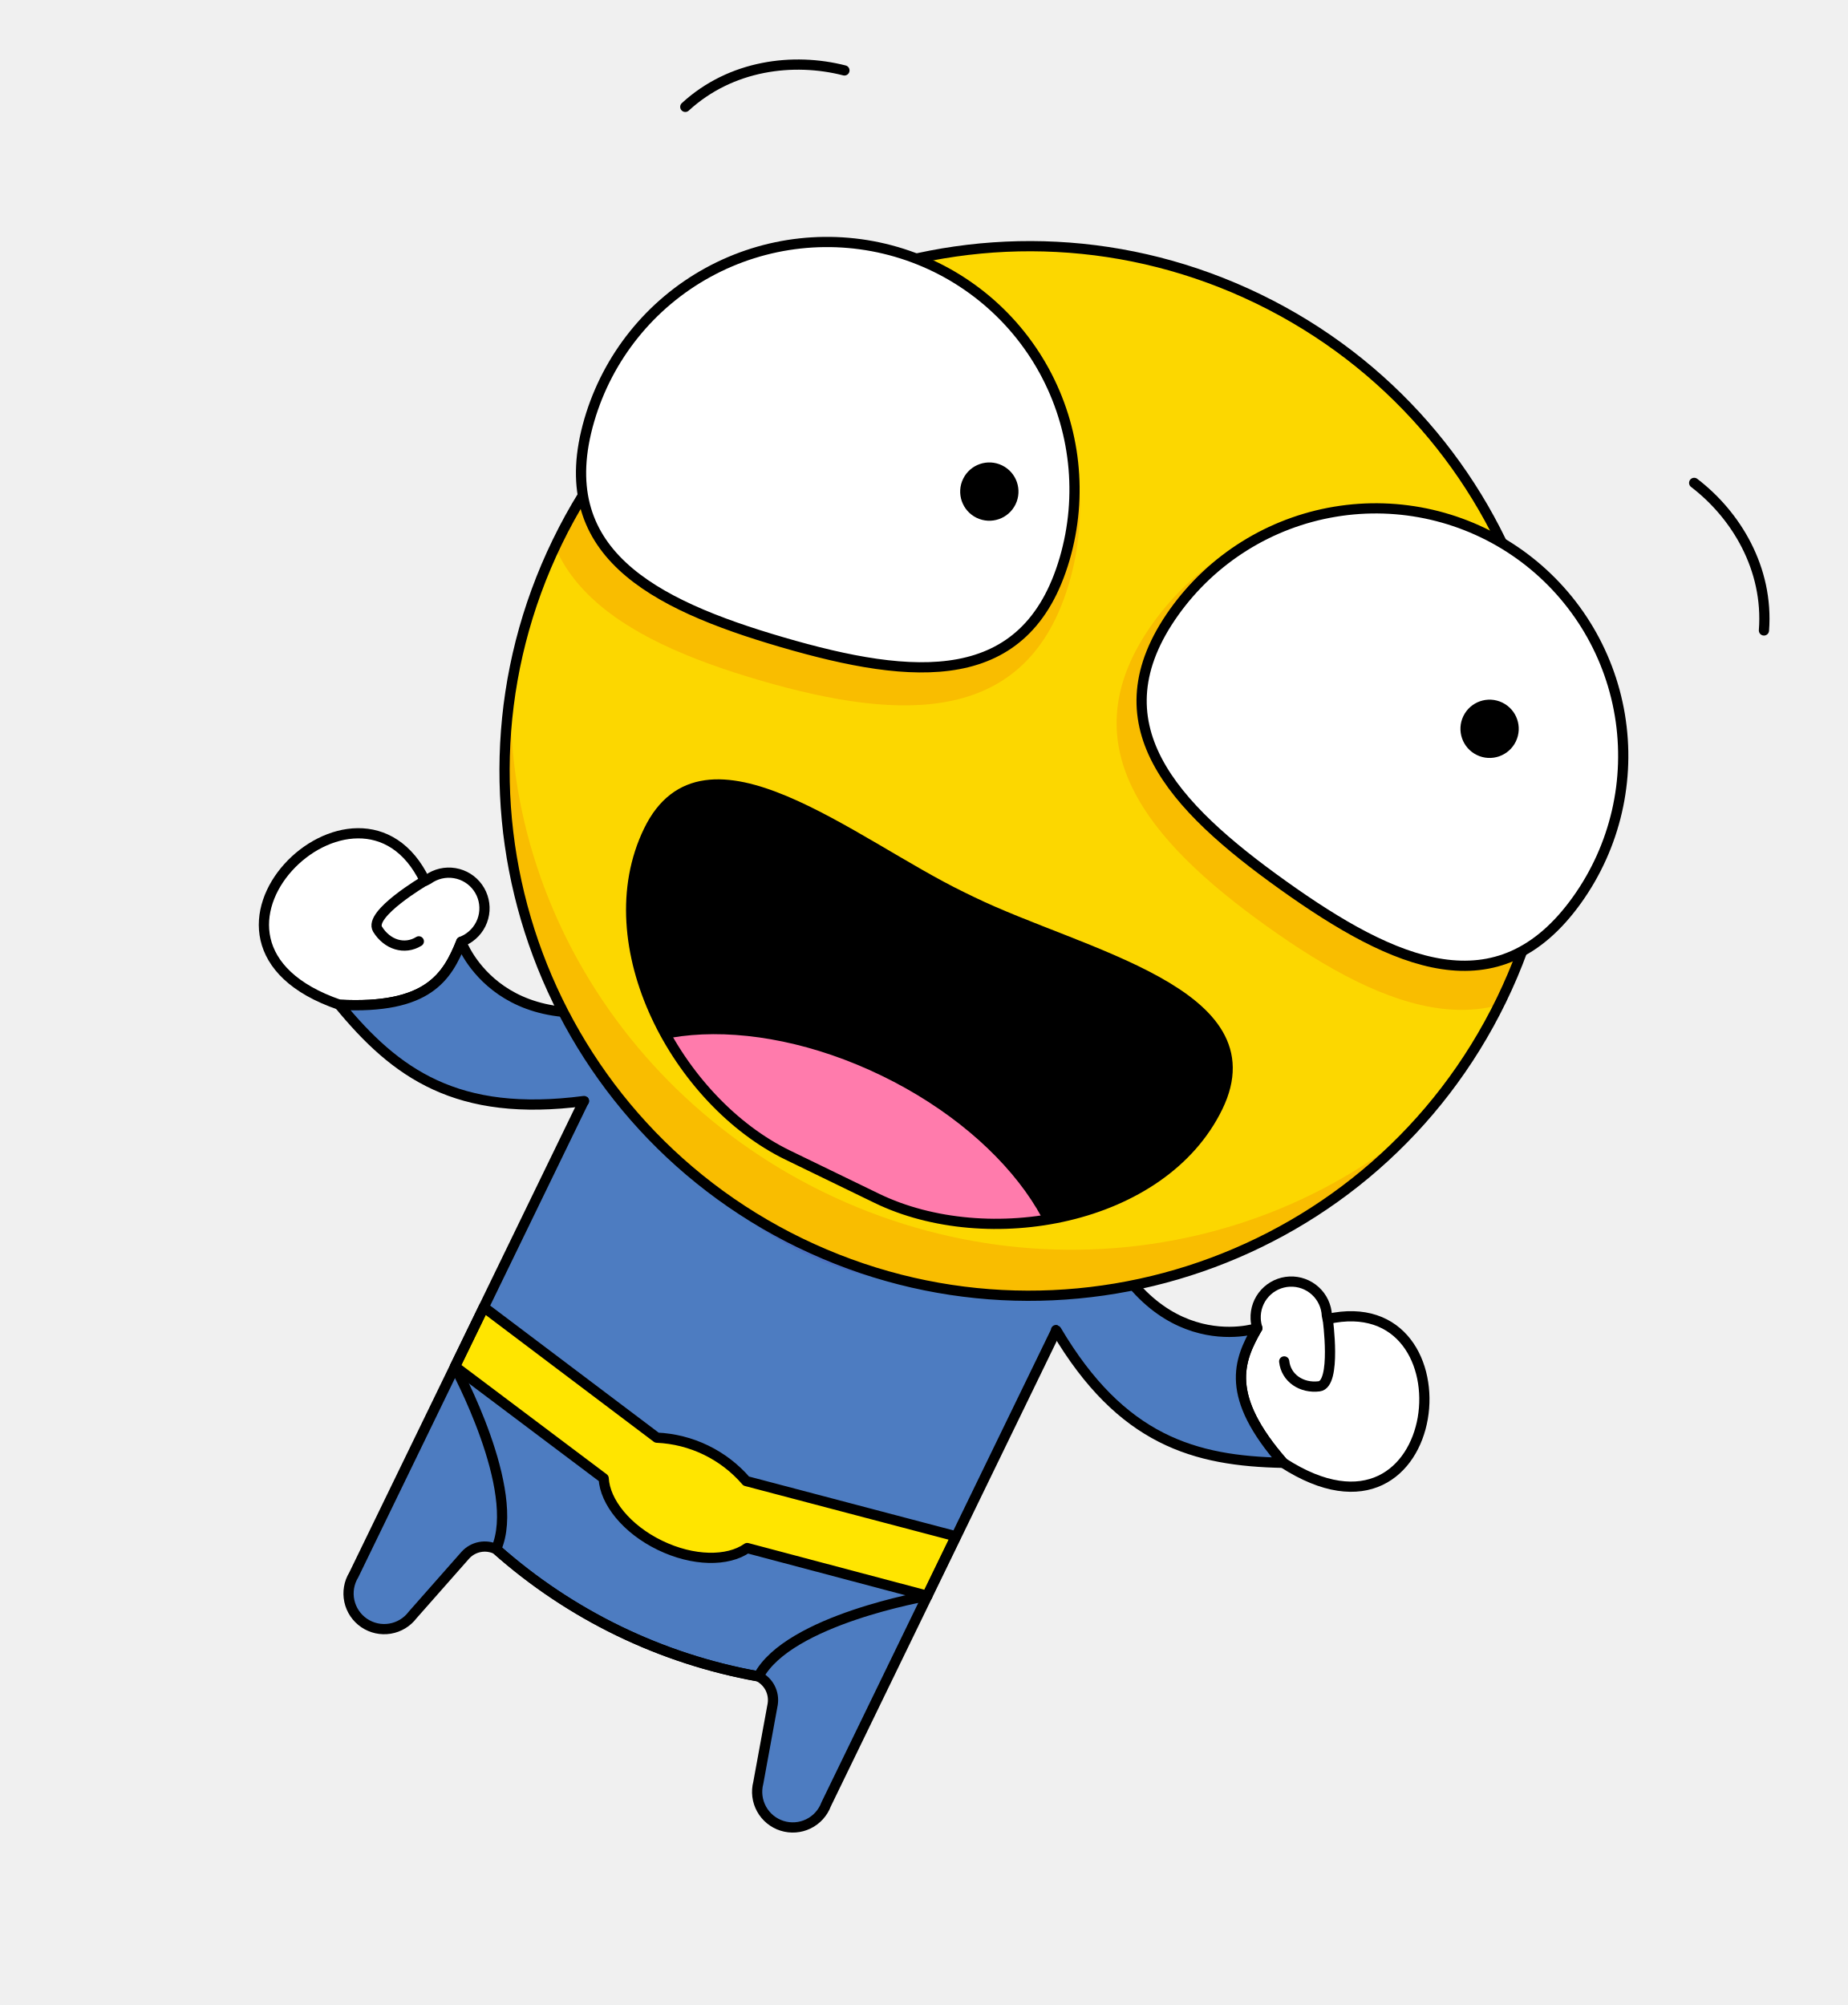
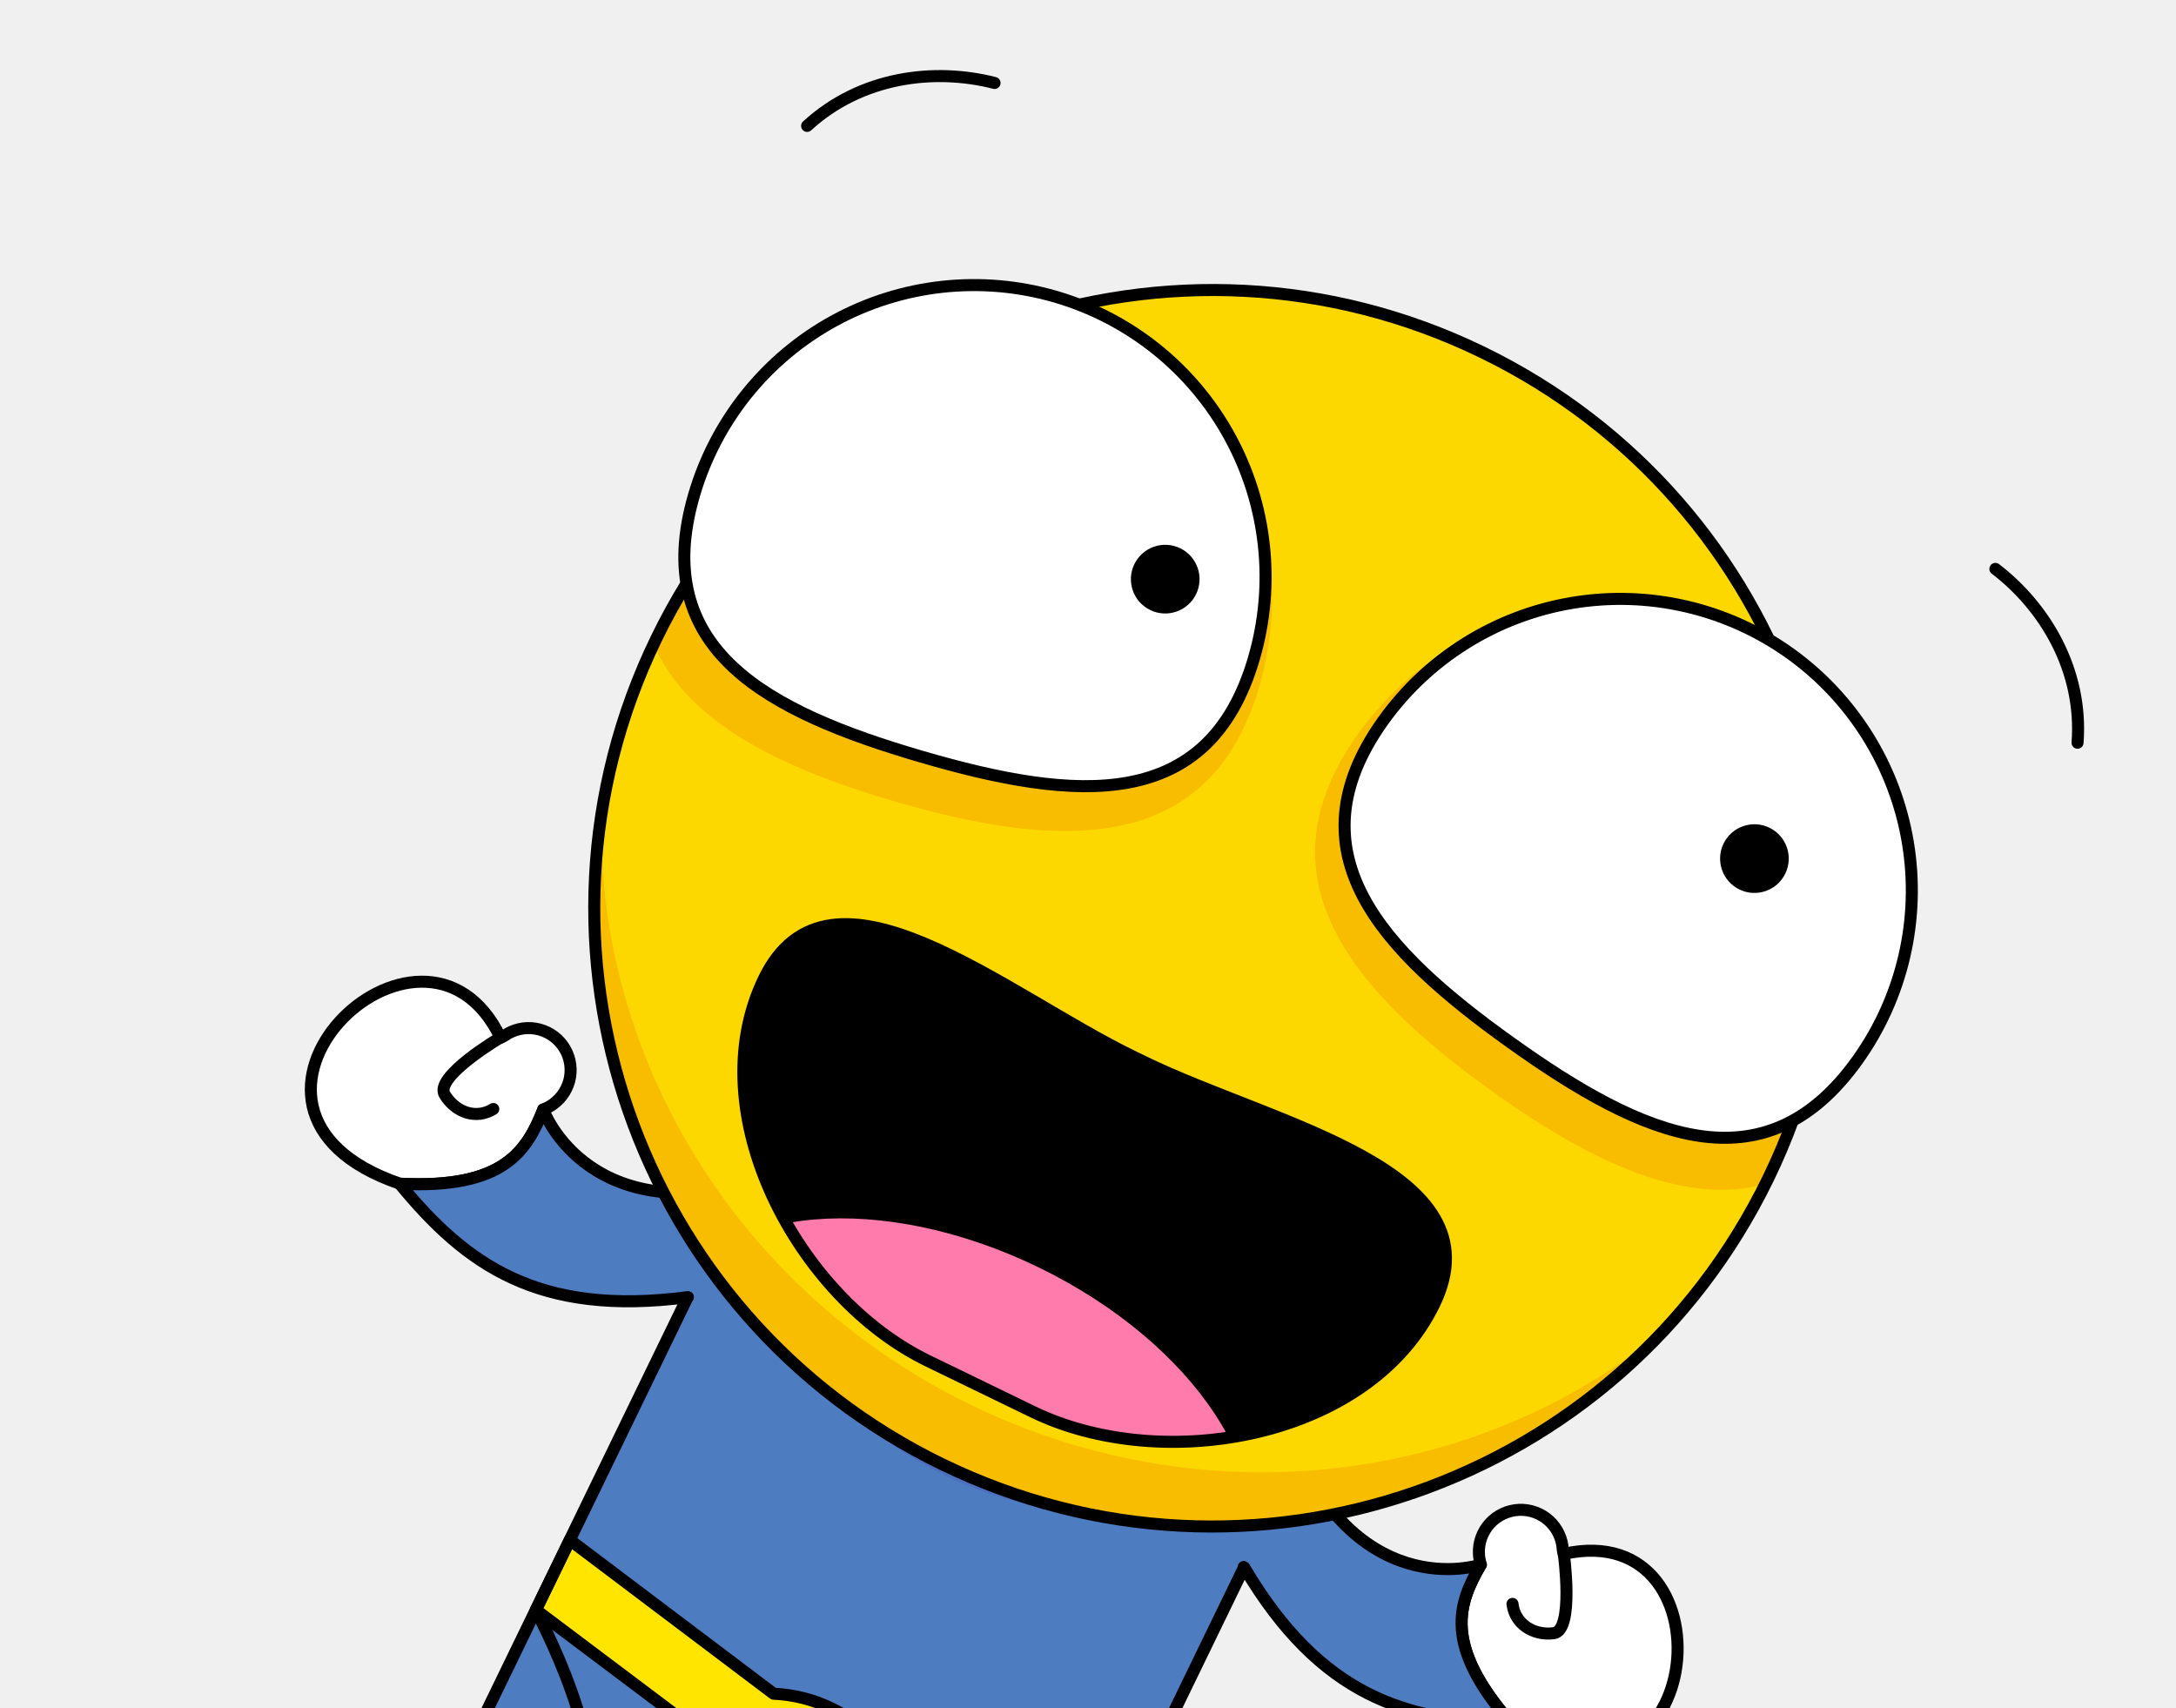
- <svg xmlns="http://www.w3.org/2000/svg" width="539" height="585" viewBox="0 0 539 585" fill="none">
+ <svg xmlns="http://www.w3.org/2000/svg" width="539" height="423" viewBox="0 0 539 423" fill="none">
  <path d="M322.058 359.281L308.147 388.17L241.028 526.431C240.097 528.93 238.242 530.977 235.844 532.147C233.447 533.317 230.692 533.521 228.149 532.716C225.606 531.912 223.469 530.161 222.181 527.825C220.893 525.489 220.552 522.748 221.228 520.168L225.428 497.238C225.688 495.611 225.419 493.943 224.661 492.481C223.902 491.018 222.693 489.837 221.213 489.113C192.794 484.038 166.334 471.193 144.768 452.002C143.285 451.287 141.611 451.068 139.994 451.378C138.377 451.687 136.902 452.51 135.789 453.723L120.371 471.207C118.762 473.334 116.397 474.762 113.765 475.194C111.133 475.627 108.435 475.031 106.23 473.531C104.024 472.03 102.48 469.739 101.917 467.132C101.354 464.525 101.814 461.801 103.202 459.523L170.34 321.223L184.317 292.431" fill="#4D7CC1" />
  <path d="M200.272 434.993L132.713 398.799C132.713 398.799 152.328 434.824 144.745 451.967C166.359 471.149 192.84 484.004 221.282 489.122C230.074 472.582 270.541 465.652 270.541 465.652L200.272 434.993Z" stroke="black" stroke-width="2.98" stroke-linecap="round" stroke-linejoin="round" />
  <path d="M278.868 448.251L217.706 432.133C214.452 428.355 210.459 425.284 205.974 423.106C201.488 420.929 196.605 419.692 191.624 419.471L141.153 381.397L132.741 398.725L176.118 431.346C176.492 438.234 182.802 446.148 192.512 450.862C202.222 455.575 212.33 455.664 217.987 451.672L270.459 465.588L278.868 448.251Z" fill="#FFE500" stroke="black" stroke-width="2.98" stroke-linecap="round" stroke-linejoin="round" />
  <path d="M308.081 388.073L308.153 388.157L241.028 526.43C240.097 528.93 238.242 530.977 235.845 532.147C233.447 533.317 230.692 533.521 228.149 532.716C225.606 531.912 223.469 530.161 222.181 527.825C220.893 525.489 220.552 522.748 221.228 520.168L225.428 497.238C225.688 495.611 225.419 493.943 224.661 492.48C223.902 491.018 222.693 489.837 221.213 489.113C192.794 484.038 166.335 471.193 144.768 452.002C143.285 451.287 141.611 451.068 139.994 451.377C138.377 451.687 136.902 452.51 135.789 453.723L120.371 471.206C118.762 473.334 116.397 474.762 113.765 475.194C111.133 475.627 108.435 475.031 106.23 473.53C104.025 472.03 102.481 469.739 101.917 467.132C101.354 464.525 101.814 461.8 103.202 459.523L170.34 321.223" stroke="black" stroke-width="2.98" stroke-linecap="round" stroke-linejoin="round" />
  <path d="M366.789 387.509C361.246 397.073 357.298 407.34 374.344 426.802C422.251 457.736 430.745 375.141 387.315 384.848L387.102 383.846C386.976 381.091 385.761 378.5 383.724 376.641C381.687 374.782 378.996 373.809 376.241 373.935C373.487 374.061 370.895 375.277 369.036 377.313C367.178 379.35 366.204 382.042 366.33 384.797C366.371 385.725 366.538 386.644 366.828 387.528L366.789 387.509Z" fill="white" stroke="black" stroke-width="2.98" stroke-linecap="round" stroke-linejoin="round" />
  <path d="M387.349 384.777C387.349 384.777 389.97 403.846 384.856 404.487C379.742 405.129 375.186 402.106 374.651 397.22" stroke="black" stroke-width="2.98" stroke-linecap="round" stroke-linejoin="round" />
  <path d="M308.199 388.194C327.193 420.304 348.557 426.306 374.345 426.802C357.292 407.337 361.246 397.073 366.789 387.509C366.615 387.585 334.279 398.229 317.87 351.514" fill="#4D7CC1" />
  <path d="M308.199 388.194C327.193 420.304 348.557 426.306 374.345 426.802C357.292 407.337 361.246 397.073 366.789 387.509C366.615 387.585 334.279 398.229 317.87 351.514" stroke="black" stroke-width="2.98" stroke-linecap="round" stroke-linejoin="round" />
  <path d="M134.593 274.789C130.486 285.051 124.862 294.504 99.025 293.148C45.099 274.648 104.73 216.877 123.986 257.016L124.899 256.559C127.141 254.954 129.929 254.306 132.649 254.757C135.37 255.207 137.8 256.72 139.404 258.963C141.009 261.205 141.657 263.993 141.207 266.713C140.756 269.434 139.243 271.864 137.001 273.468C136.248 274.012 135.425 274.45 134.554 274.77L134.593 274.789Z" fill="white" stroke="black" stroke-width="2.98" stroke-linecap="round" stroke-linejoin="round" />
  <path d="M124.002 256.934C124.002 256.934 107.41 266.677 110.167 271.139C112.924 275.601 118 277.255 122.19 274.662" stroke="black" stroke-width="2.98" stroke-linecap="round" stroke-linejoin="round" />
  <path d="M193.105 290.971C146.253 306.952 134.608 274.989 134.56 274.806C130.454 285.068 124.829 294.52 98.993 293.165C115.435 313.194 133.303 326.116 170.383 321.252" fill="#4D7CC1" />
  <path d="M193.105 290.971C146.253 306.952 134.608 274.989 134.56 274.806C130.454 285.068 124.829 294.52 98.993 293.165C115.435 313.194 133.303 326.116 170.383 321.252" stroke="black" stroke-width="2.98" stroke-linecap="round" stroke-linejoin="round" />
-   <path d="M196.511 292.624C191.136 294.663 185.588 296.214 179.934 297.258C188.542 327.602 206.951 352.279 234.021 365.42C261.091 378.561 291.866 377.768 321.035 365.756C318.243 360.524 315.974 355.03 314.261 349.352L196.511 292.624Z" fill="#4C70BF" />
-   <path d="M233.433 362.661C309.476 399.576 401.087 367.858 438.012 291.796C474.936 215.734 443.206 124.149 367.144 87.225C291.082 50.3 199.513 82.062 162.598 158.105C125.683 234.147 157.401 325.759 233.456 362.68L233.433 362.661Z" fill="#FCD700" />
+   <path d="M196.511 292.624C191.136 294.663 185.588 296.214 179.934 297.258C188.542 327.602 206.951 352.279 234.021 365.42C261.091 378.561 291.866 377.768 321.035 365.756C318.244 360.524 315.974 355.03 314.261 349.352L196.511 292.624Z" fill="#4C70BF" />
+   <path d="M233.433 362.661C309.476 399.576 401.087 367.859 438.012 291.797C474.936 215.735 443.206 124.149 367.144 87.225C291.082 50.301 199.513 82.063 162.598 158.105C125.683 234.148 157.401 325.759 233.456 362.68L233.433 362.661Z" fill="#FCD700" />
  <mask id="mask0_264_4457" style="mask-type:luminance" maskUnits="userSpaceOnUse" x="147" y="71" width="307" height="308">
-     <path d="M233.433 362.66C309.475 399.575 401.087 367.858 438.011 291.796C474.936 215.734 443.206 124.148 367.144 87.224C291.082 50.3 199.513 82.062 162.598 158.104C125.683 234.147 157.4 325.758 233.456 362.679L233.433 362.66Z" fill="white" />
+     <path d="M233.433 362.661C309.475 399.576 401.087 367.858 438.011 291.796C474.936 215.734 443.206 124.149 367.144 87.225C291.082 50.3 199.513 82.062 162.598 158.105C125.683 234.147 157.4 325.759 233.456 362.68L233.433 362.661Z" fill="white" />
  </mask>
  <g mask="url(#mask0_264_4457)">
-     <path d="M445.755 163.646C454.13 169.637 461.243 177.22 466.687 185.961C472.131 194.702 475.8 204.43 477.484 214.589C479.168 224.748 478.835 235.14 476.502 245.17C474.17 255.2 469.884 264.672 463.89 273.046C438.692 308.26 404.73 295.404 369.515 270.205C334.3 245.007 311.176 216.988 336.365 181.793C342.356 173.418 349.937 166.306 358.677 160.861C367.417 155.417 377.143 151.747 387.301 150.062C397.459 148.377 407.85 148.709 417.879 151.04C427.909 153.37 437.381 157.654 445.755 163.646Z" fill="#F9BD00" />
-     <path d="M258.547 72.766C248.659 69.891 238.301 68.993 228.066 70.122C217.83 71.251 207.917 74.386 198.893 79.347C189.869 84.308 181.911 90.998 175.472 99.035C169.034 107.072 164.242 116.298 161.371 126.188C149.288 167.769 180.398 186.502 221.98 198.584C263.561 210.667 299.88 211.505 311.953 169.943C314.828 160.055 315.727 149.698 314.599 139.464C313.471 129.229 310.338 119.316 305.378 110.292C300.419 101.269 293.731 93.31 285.696 86.871C277.66 80.432 268.435 75.639 258.547 72.766Z" fill="#F9BD00" />
-     <path d="M240.563 347.971C171.124 314.262 134.74 237.756 154.127 166.271C103.577 234.088 120.442 330.801 191.767 382.315C199.62 387.988 207.953 392.963 216.673 397.184C295.946 435.716 390.187 405.363 427.142 329.372C431.173 321.073 434.415 312.413 436.823 303.506C392.615 362.974 310.009 381.683 240.563 347.971Z" fill="#F9BD00" />
+     <path d="M445.755 163.646C454.13 169.638 461.243 177.221 466.687 185.962C472.131 194.703 475.8 204.43 477.484 214.59C479.168 224.749 478.835 235.14 476.502 245.17C474.17 255.2 469.884 264.673 463.89 273.046C438.692 308.261 404.73 295.404 369.515 270.206C334.3 245.007 311.176 216.989 336.365 181.794C342.356 173.419 349.937 166.306 358.677 160.862C367.417 155.417 377.143 151.748 387.301 150.062C397.459 148.377 407.85 148.709 417.879 151.04C427.909 153.371 437.381 157.654 445.755 163.646Z" fill="#F9BD00" />
+     <path d="M258.547 72.766C248.659 69.892 238.301 68.994 228.066 70.123C217.83 71.252 207.917 74.386 198.893 79.347C189.869 84.308 181.911 90.998 175.472 99.035C169.034 107.072 164.242 116.299 161.371 126.188C149.288 167.77 180.398 186.502 221.98 198.585C263.561 210.667 299.88 211.505 311.953 169.943C314.828 160.056 315.727 149.699 314.599 139.464C313.471 129.229 310.338 119.317 305.378 110.293C300.419 101.269 293.731 93.311 285.696 86.872C277.66 80.433 268.435 75.64 258.547 72.766Z" fill="#F9BD00" />
+     <path d="M240.563 347.972C171.124 314.263 134.74 237.757 154.127 166.272C103.577 234.089 120.442 330.802 191.767 382.316C199.62 387.988 207.953 392.964 216.673 397.185C295.946 435.717 390.187 405.364 427.142 329.373C431.173 321.074 434.415 312.414 436.823 303.507C392.615 362.975 310.009 381.684 240.563 347.972Z" fill="#F9BD00" />
  </g>
-   <path d="M233.433 362.661C309.476 399.576 401.087 367.858 438.012 291.796C474.936 215.734 443.206 124.149 367.144 87.225C291.082 50.3 199.513 82.062 162.598 158.105C125.683 234.147 157.401 325.759 233.456 362.68L233.433 362.661Z" stroke="black" stroke-width="2.98" stroke-linecap="round" stroke-linejoin="round" />
-   <path d="M443.304 161.749C458.891 172.88 469.421 189.745 472.578 208.637C475.735 227.529 471.26 246.901 460.139 262.495C436.97 294.969 406.843 281.508 374.379 258.336C341.915 235.164 319.383 211.054 342.558 178.584C353.689 162.997 370.554 152.467 389.446 149.31C408.338 146.153 427.71 150.628 443.304 161.749Z" fill="white" stroke="black" stroke-width="2.98" stroke-linecap="round" stroke-linejoin="round" />
+   <path d="M233.433 362.661C309.476 399.576 401.087 367.859 438.012 291.797C474.936 215.735 443.206 124.149 367.144 87.225C291.082 50.301 199.513 82.063 162.598 158.105C125.683 234.148 157.401 325.759 233.456 362.68L233.433 362.661Z" stroke="black" stroke-width="2.98" stroke-linecap="round" stroke-linejoin="round" />
+   <path d="M443.304 161.75C458.891 172.881 469.421 189.746 472.578 208.638C475.735 227.529 471.26 246.902 460.139 262.496C436.97 294.969 406.843 281.509 374.379 258.336C341.915 235.164 319.383 211.055 342.558 178.585C353.689 162.997 370.554 152.468 389.446 149.311C408.338 146.154 427.71 150.628 443.304 161.75Z" fill="white" stroke="black" stroke-width="2.98" stroke-linecap="round" stroke-linejoin="round" />
  <path d="M430.861 220.293C435.086 222.344 440.173 220.582 442.224 216.357C444.275 212.132 442.513 207.045 438.288 204.994C434.063 202.943 428.976 204.705 426.925 208.93C424.874 213.155 426.636 218.242 430.861 220.293Z" fill="black" />
-   <path d="M261.497 73.492C243.109 68.129 223.344 70.288 206.548 79.493C189.751 88.699 177.297 104.197 171.924 122.582C160.746 160.877 189.952 176.219 228.247 187.396C266.541 198.574 299.416 201.362 310.594 163.067C315.957 144.678 313.797 124.912 304.591 108.115C295.384 91.317 279.883 78.863 261.497 73.492Z" fill="white" stroke="black" stroke-width="2.98" stroke-linecap="round" stroke-linejoin="round" />
-   <path d="M284.914 151.083C289.138 153.134 294.226 151.372 296.277 147.147C298.328 142.922 296.566 137.834 292.341 135.783C288.116 133.732 283.028 135.495 280.977 139.72C278.926 143.944 280.689 149.032 284.914 151.083Z" fill="black" />
+   <path d="M261.497 73.492C243.109 68.13 223.344 70.288 206.548 79.494C189.751 88.699 177.297 104.198 171.924 122.582C160.746 160.877 189.952 176.219 228.247 187.397C266.541 198.574 299.416 201.363 310.594 163.068C315.957 144.679 313.797 124.913 304.591 108.115C295.384 91.318 279.883 78.864 261.497 73.492Z" fill="white" stroke="black" stroke-width="2.98" stroke-linecap="round" stroke-linejoin="round" />
+   <path d="M284.914 151.083C289.138 153.134 294.226 151.372 296.277 147.147C298.328 142.922 296.566 137.835 292.341 135.784C288.116 133.733 283.028 135.495 280.977 139.72C278.926 143.945 280.689 149.032 284.914 151.083Z" fill="black" />
  <path d="M514.614 183.944C515.993 165.901 506.465 150.225 494.258 140.894" stroke="black" stroke-width="2.98" stroke-linecap="round" stroke-linejoin="round" />
-   <path d="M246.353 20.547C231.47 16.728 213.253 18.935 199.928 31.179" stroke="black" stroke-width="2.98" stroke-linecap="round" stroke-linejoin="round" />
+   <path d="M246.353 20.548C231.47 16.728 213.253 18.935 199.928 31.179" stroke="black" stroke-width="2.98" stroke-linecap="round" stroke-linejoin="round" />
  <path d="M189.247 242.373C205.445 209.006 248.583 246.105 280.709 261.701L283.511 263.061C315.637 278.657 371.471 289.603 355.273 322.971C339.078 356.332 287.942 365.238 255.815 349.642L229.818 337.022C197.685 321.423 173.052 275.735 189.247 242.373Z" fill="black" />
  <mask id="mask1_264_4457" style="mask-type:luminance" maskUnits="userSpaceOnUse" x="184" y="228" width="175" height="130">
    <path d="M189.246 242.373C205.444 209.006 248.582 246.105 280.709 261.701L283.51 263.061C315.636 278.657 371.47 289.603 355.272 322.971C339.077 356.332 287.941 365.238 255.814 349.642L229.817 337.022C197.684 321.423 173.051 275.735 189.246 242.373Z" fill="white" />
  </mask>
  <g mask="url(#mask1_264_4457)">
    <path d="M216.83 397.126C255.522 415.909 295.935 412.497 307.095 389.507C318.256 366.516 295.939 332.652 257.247 313.869C218.556 295.087 178.143 298.498 166.982 321.489C155.822 344.479 178.139 378.343 216.83 397.126Z" fill="#FF7BAC" />
  </g>
  <path d="M189.247 242.373C205.445 209.006 248.583 246.105 280.709 261.701L283.511 263.061C315.637 278.657 371.471 289.603 355.273 322.971C339.078 356.332 287.942 365.238 255.815 349.642L229.818 337.022C197.685 321.423 173.052 275.735 189.247 242.373Z" stroke="black" stroke-width="2.98" stroke-linecap="round" stroke-linejoin="round" />
</svg>
